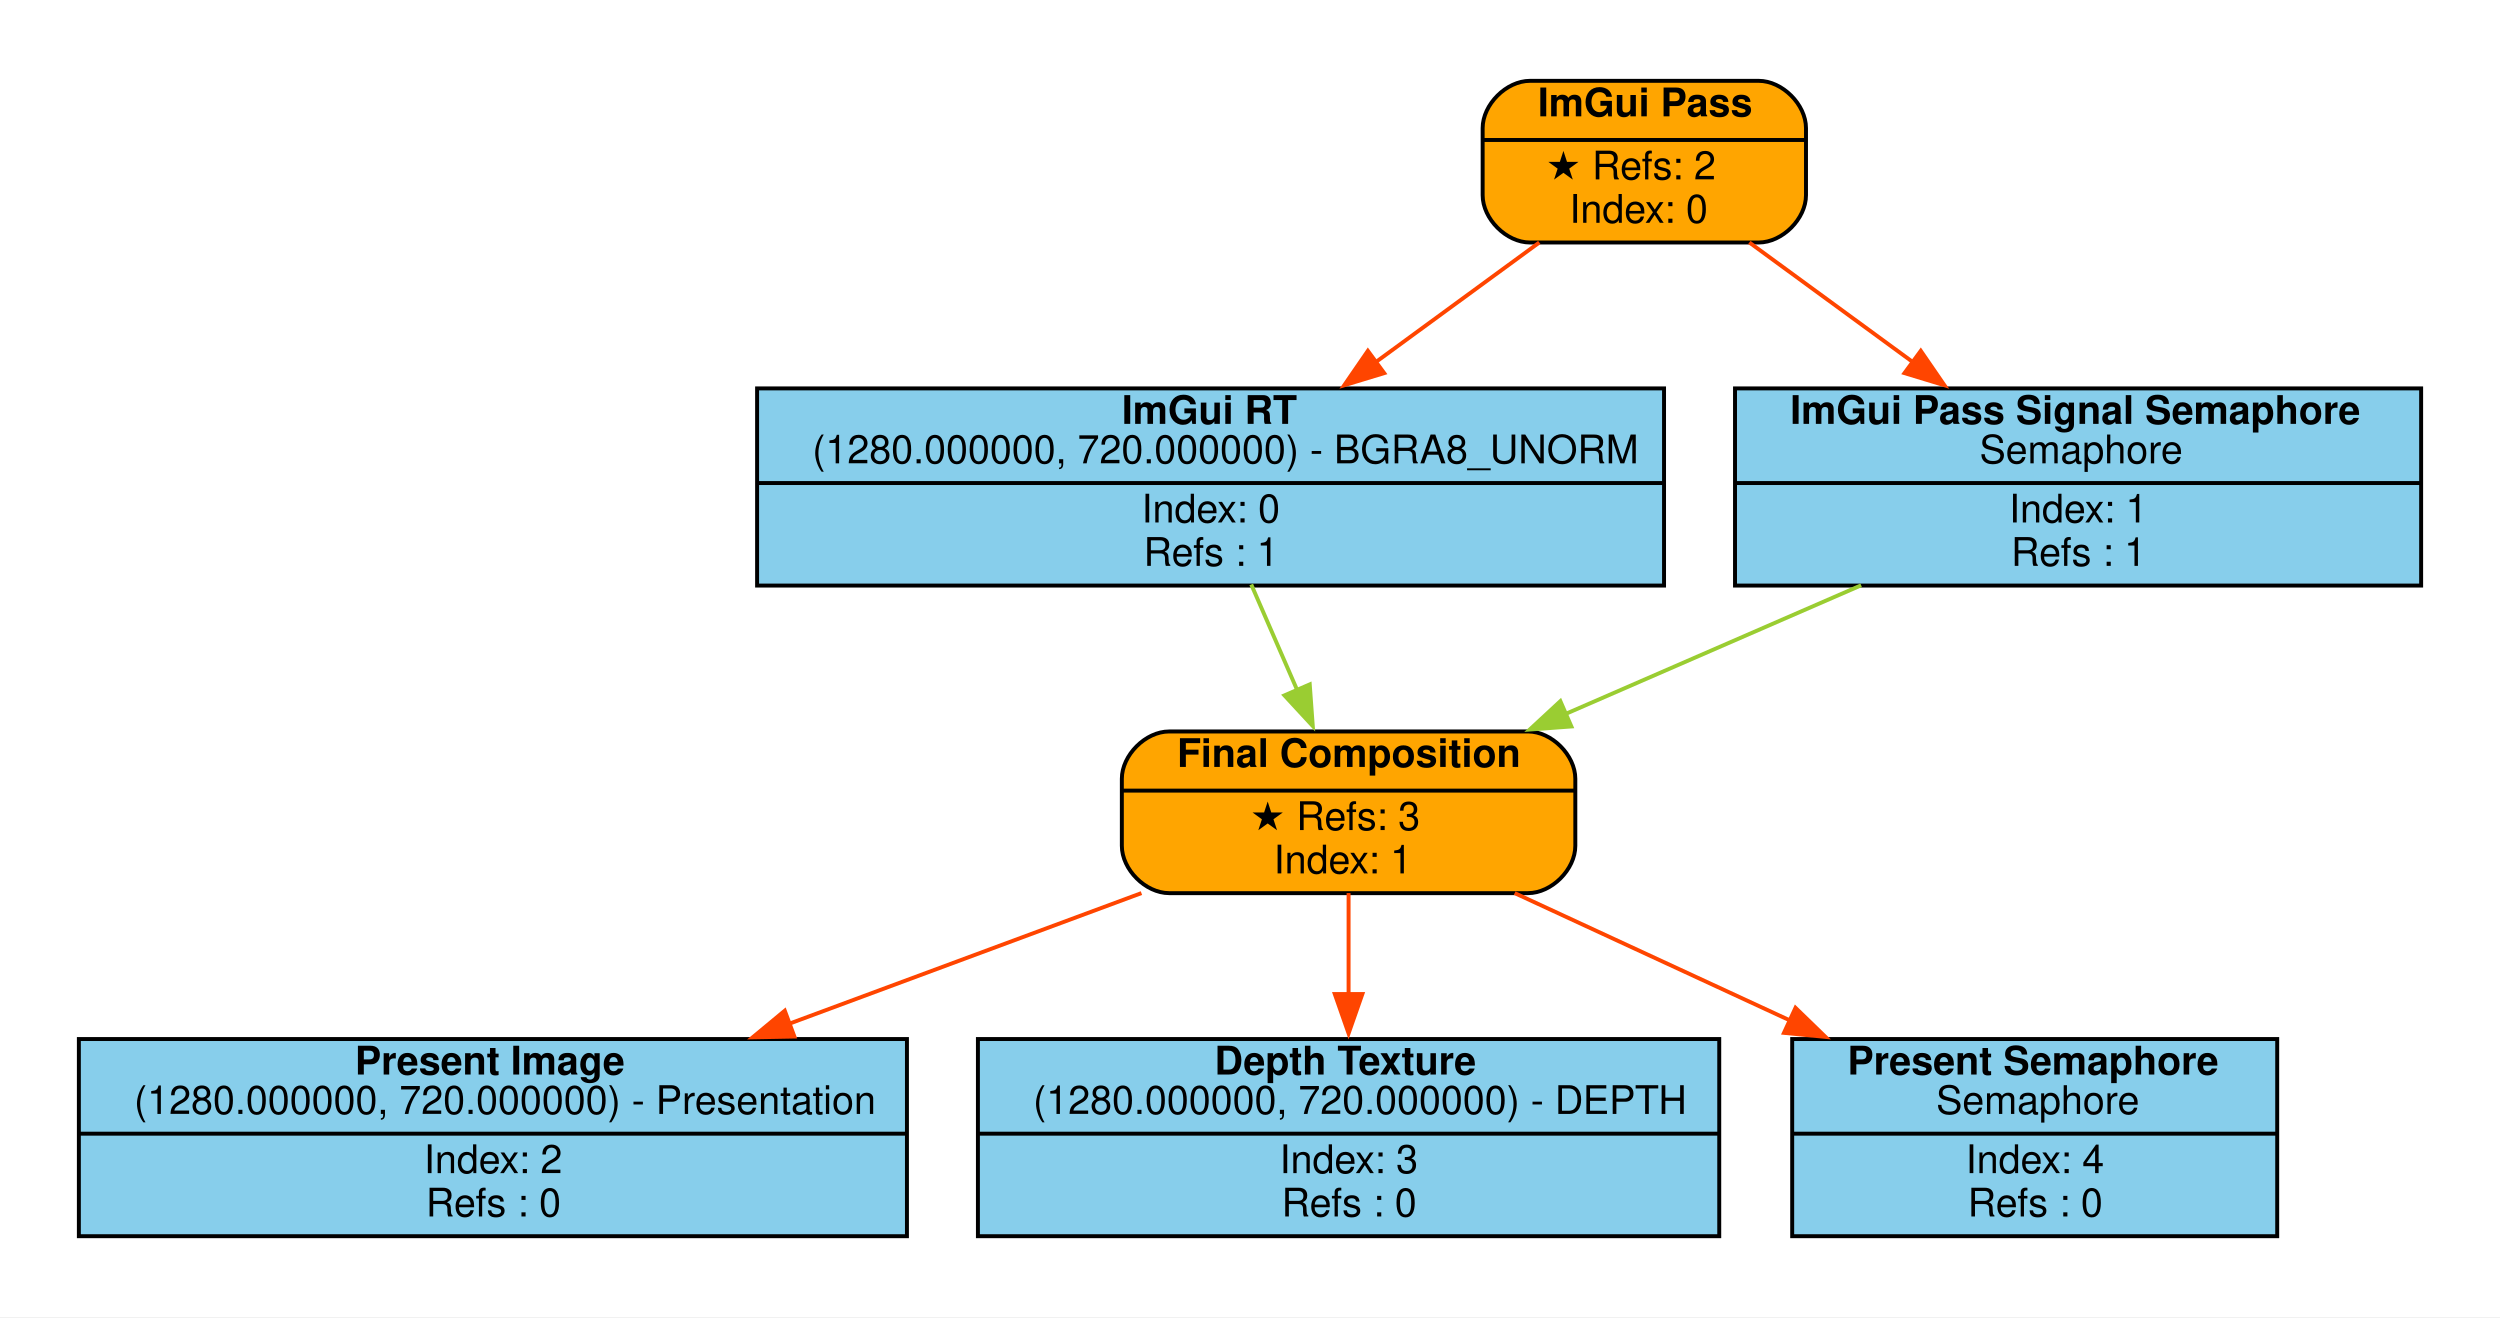
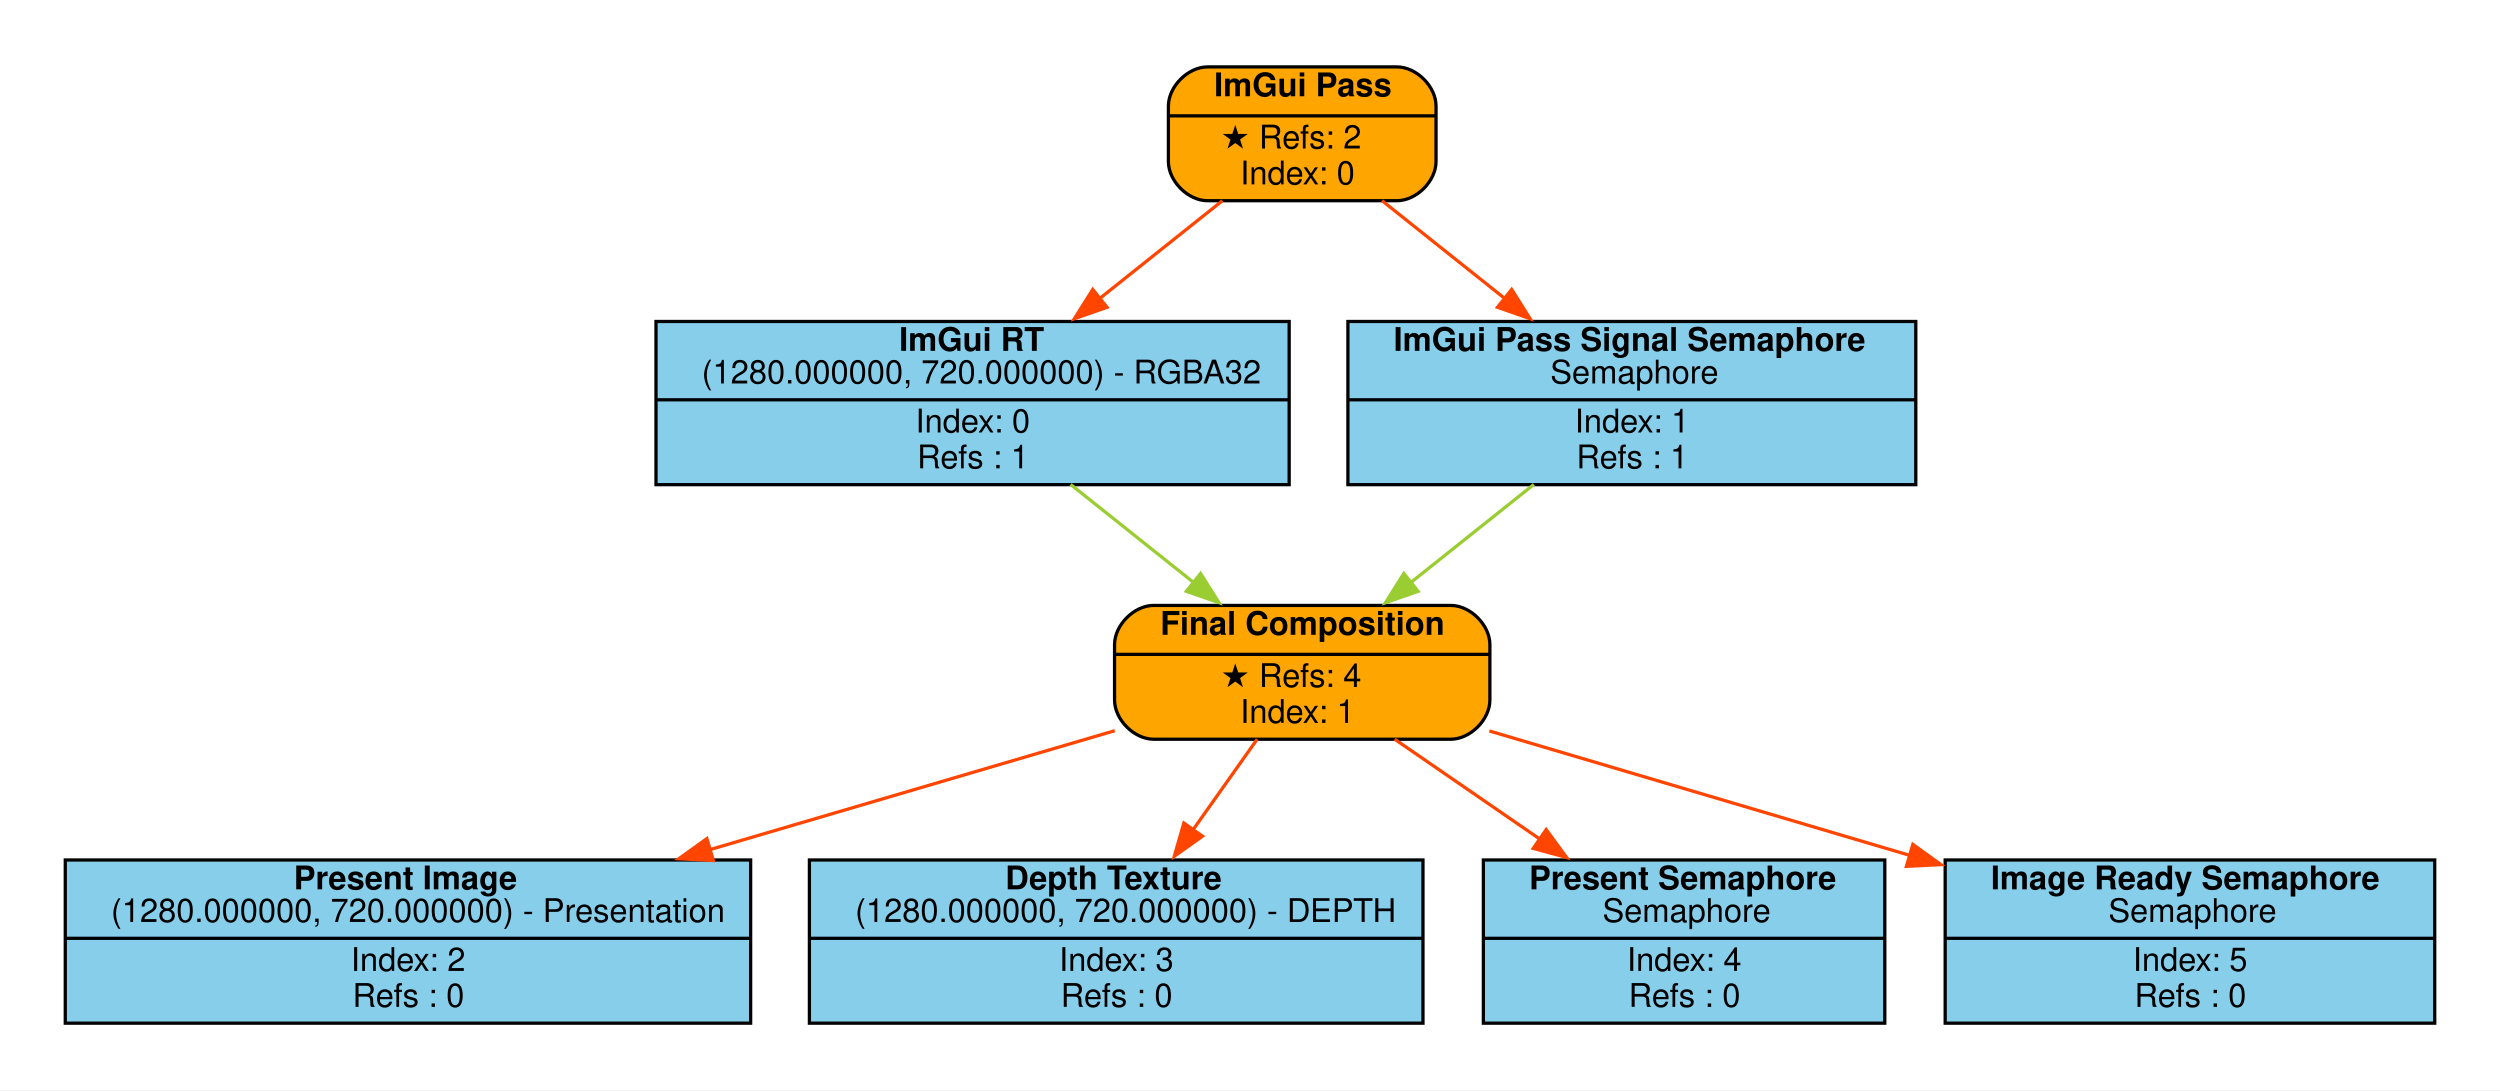
- <svg xmlns="http://www.w3.org/2000/svg" width="634pt" height="334pt" viewBox="0.00 0.00 634.00 334.00">
+ <svg xmlns="http://www.w3.org/2000/svg" width="766pt" height="334pt" viewBox="0.00 0.00 766.00 334.00">
  <g id="graph0" class="graph" transform="scale(1 1) rotate(0) translate(4 330)">
-     <polygon fill="white" stroke="none" points="-4,4 -4,-330 630,-330 630,4 -4,4" />
+     <polygon fill="white" stroke="none" points="-4,4 -4,-330 762,-330 762,4 -4,4" />
    <g id="clust9" class="cluster">
</g>
-     <g id="clust8" class="cluster">
+     <g id="clust10" class="cluster">
</g>
    <g id="node1" class="node">
-       <path fill="orange" stroke="black" d="M384,-268.5C384,-268.5 442,-268.5 442,-268.5 448,-268.5 454,-274.5 454,-280.5 454,-280.5 454,-297.5 454,-297.5 454,-303.5 448,-309.5 442,-309.5 442,-309.5 384,-309.5 384,-309.5 378,-309.5 372,-303.5 372,-297.5 372,-297.5 372,-280.5 372,-280.5 372,-274.5 378,-268.5 384,-268.5" />
-       <text text-anchor="start" x="386" y="-300.5" font-family="Helvetica,sans-Serif" font-weight="bold" font-size="10.00">ImGui Pass</text>
-       <polyline fill="none" stroke="black" points="372,-294.5 454,-294.5" />
-       <text text-anchor="start" x="388" y="-284.5" font-family="Helvetica,sans-Serif" font-size="10.00">★ Refs: 2</text>
-       <text text-anchor="start" x="394" y="-273.5" font-family="Helvetica,sans-Serif" font-size="10.00"> Index: 0</text>
+       <path fill="orange" stroke="black" d="M366,-268.5C366,-268.5 424,-268.5 424,-268.5 430,-268.5 436,-274.5 436,-280.5 436,-280.5 436,-297.5 436,-297.5 436,-303.5 430,-309.5 424,-309.5 424,-309.5 366,-309.5 366,-309.5 360,-309.5 354,-303.5 354,-297.5 354,-297.5 354,-280.5 354,-280.5 354,-274.5 360,-268.5 366,-268.5" />
+       <text text-anchor="start" x="368" y="-300.5" font-family="Helvetica,sans-Serif" font-weight="bold" font-size="10.00">ImGui Pass</text>
+       <polyline fill="none" stroke="black" points="354,-294.5 436,-294.5" />
+       <text text-anchor="start" x="370" y="-284.5" font-family="Helvetica,sans-Serif" font-size="10.00">★ Refs: 2</text>
+       <text text-anchor="start" x="376" y="-273.5" font-family="Helvetica,sans-Serif" font-size="10.00"> Index: 0</text>
    </g>
    <g id="node3" class="node">
-       <polygon fill="skyblue" stroke="black" points="188,-181.5 188,-231.5 418,-231.5 418,-181.5 188,-181.5" />
-       <text text-anchor="start" x="280.5" y="-222.5" font-family="Helvetica,sans-Serif" font-weight="bold" font-size="10.00">ImGui RT</text>
-       <text text-anchor="start" x="202" y="-212.5" font-family="Helvetica,sans-Serif" font-size="10.00">(1280.000000, 720.000000) - BGRA8_UNORM</text>
-       <polyline fill="none" stroke="black" points="188,-207.5 418,-207.5" />
-       <text text-anchor="start" x="285.5" y="-197.5" font-family="Helvetica,sans-Serif" font-size="10.00">Index: 0</text>
-       <text text-anchor="start" x="286" y="-186.5" font-family="Helvetica,sans-Serif" font-size="10.00">Refs : 1</text>
+       <polygon fill="skyblue" stroke="black" points="197,-181.5 197,-231.5 391,-231.5 391,-181.5 197,-181.5" />
+       <text text-anchor="start" x="271.5" y="-222.5" font-family="Helvetica,sans-Serif" font-weight="bold" font-size="10.00">ImGui RT</text>
+       <text text-anchor="start" x="211" y="-212.5" font-family="Helvetica,sans-Serif" font-size="10.00">(1280.000000, 720.000000) - RGBA32</text>
+       <polyline fill="none" stroke="black" points="197,-207.5 391,-207.5" />
+       <text text-anchor="start" x="276.5" y="-197.5" font-family="Helvetica,sans-Serif" font-size="10.00">Index: 0</text>
+       <text text-anchor="start" x="277" y="-186.5" font-family="Helvetica,sans-Serif" font-size="10.00">Refs : 1</text>
    </g>
    <g id="edge1" class="edge">
-       <path fill="none" stroke="orangered" d="M386.37,-268.51C373.85,-259.35 358.64,-248.22 344.64,-237.98" />
-       <polygon fill="orangered" stroke="orangered" points="347.03,-235.38 336.89,-232.3 342.89,-241.03 347.03,-235.38" />
+       <path fill="none" stroke="orangered" d="M370.55,-268.51C359.28,-259.53 345.62,-248.64 332.97,-238.56" />
+       <polygon fill="orangered" stroke="orangered" points="335.18,-235.85 325.18,-232.35 330.82,-241.32 335.18,-235.85" />
    </g>
    <g id="node4" class="node">
-       <polygon fill="skyblue" stroke="black" points="436,-181.5 436,-231.5 610,-231.5 610,-181.5 436,-181.5" />
-       <text text-anchor="start" x="450" y="-222.5" font-family="Helvetica,sans-Serif" font-weight="bold" font-size="10.00">ImGui Pass Signal Semaphore</text>
-       <text text-anchor="start" x="498" y="-212.5" font-family="Helvetica,sans-Serif" font-size="10.00">Semaphore</text>
-       <polyline fill="none" stroke="black" points="436,-207.5 610,-207.5" />
-       <text text-anchor="start" x="505.5" y="-197.5" font-family="Helvetica,sans-Serif" font-size="10.00">Index: 1</text>
-       <text text-anchor="start" x="506" y="-186.5" font-family="Helvetica,sans-Serif" font-size="10.00">Refs : 1</text>
+       <polygon fill="skyblue" stroke="black" points="409,-181.5 409,-231.5 583,-231.5 583,-181.5 409,-181.5" />
+       <text text-anchor="start" x="423" y="-222.5" font-family="Helvetica,sans-Serif" font-weight="bold" font-size="10.00">ImGui Pass Signal Semaphore</text>
+       <text text-anchor="start" x="471" y="-212.5" font-family="Helvetica,sans-Serif" font-size="10.00">Semaphore</text>
+       <polyline fill="none" stroke="black" points="409,-207.5 583,-207.5" />
+       <text text-anchor="start" x="478.5" y="-197.5" font-family="Helvetica,sans-Serif" font-size="10.00">Index: 1</text>
+       <text text-anchor="start" x="479" y="-186.5" font-family="Helvetica,sans-Serif" font-size="10.00">Refs : 1</text>
    </g>
    <g id="edge2" class="edge">
-       <path fill="none" stroke="orangered" d="M439.63,-268.51C452.15,-259.35 467.36,-248.22 481.36,-237.98" />
-       <polygon fill="orangered" stroke="orangered" points="483.11,-241.03 489.11,-232.3 478.97,-235.38 483.11,-241.03" />
+       <path fill="none" stroke="orangered" d="M419.45,-268.51C430.72,-259.53 444.38,-248.64 457.03,-238.56" />
+       <polygon fill="orangered" stroke="orangered" points="459.18,-241.32 464.82,-232.35 454.82,-235.85 459.18,-241.32" />
    </g>
    <g id="node2" class="node">
-       <path fill="orange" stroke="black" d="M292.5,-103.5C292.5,-103.5 383.5,-103.5 383.5,-103.5 389.5,-103.5 395.5,-109.5 395.5,-115.5 395.5,-115.5 395.5,-132.5 395.5,-132.5 395.5,-138.5 389.5,-144.5 383.5,-144.5 383.5,-144.5 292.5,-144.5 292.5,-144.5 286.5,-144.5 280.5,-138.5 280.5,-132.5 280.5,-132.5 280.5,-115.5 280.5,-115.5 280.5,-109.5 286.5,-103.5 292.5,-103.5" />
-       <text text-anchor="start" x="294.5" y="-135.5" font-family="Helvetica,sans-Serif" font-weight="bold" font-size="10.00">Final Composition</text>
-       <polyline fill="none" stroke="black" points="280.5,-129.5 395.5,-129.5" />
-       <text text-anchor="start" x="313" y="-119.5" font-family="Helvetica,sans-Serif" font-size="10.00">★ Refs: 3</text>
-       <text text-anchor="start" x="319" y="-108.5" font-family="Helvetica,sans-Serif" font-size="10.00"> Index: 1</text>
+       <path fill="orange" stroke="black" d="M349.5,-103.5C349.5,-103.5 440.5,-103.5 440.5,-103.5 446.5,-103.5 452.5,-109.5 452.5,-115.5 452.5,-115.5 452.5,-132.5 452.5,-132.5 452.5,-138.5 446.5,-144.5 440.5,-144.5 440.5,-144.5 349.5,-144.5 349.5,-144.5 343.5,-144.5 337.5,-138.5 337.5,-132.5 337.5,-132.5 337.5,-115.5 337.5,-115.5 337.5,-109.5 343.5,-103.5 349.5,-103.5" />
+       <text text-anchor="start" x="351.5" y="-135.5" font-family="Helvetica,sans-Serif" font-weight="bold" font-size="10.00">Final Composition</text>
+       <polyline fill="none" stroke="black" points="337.5,-129.5 452.5,-129.5" />
+       <text text-anchor="start" x="370" y="-119.5" font-family="Helvetica,sans-Serif" font-size="10.00">★ Refs: 4</text>
+       <text text-anchor="start" x="376" y="-108.5" font-family="Helvetica,sans-Serif" font-size="10.00"> Index: 1</text>
    </g>
    <g id="node5" class="node">
      <polygon fill="skyblue" stroke="black" points="16,-16.5 16,-66.5 226,-66.5 226,-16.5 16,-16.5" />
      <text text-anchor="start" x="86" y="-57.5" font-family="Helvetica,sans-Serif" font-weight="bold" font-size="10.00">Present Image</text>
      <text text-anchor="start" x="30" y="-47.5" font-family="Helvetica,sans-Serif" font-size="10.00">(1280.000000, 720.000000) - Presentation</text>
      <polyline fill="none" stroke="black" points="16,-42.5 226,-42.5" />
      <text text-anchor="start" x="103.5" y="-32.5" font-family="Helvetica,sans-Serif" font-size="10.00">Index: 2</text>
      <text text-anchor="start" x="104" y="-21.5" font-family="Helvetica,sans-Serif" font-size="10.00">Refs : 0</text>
    </g>
    <g id="edge3" class="edge">
-       <path fill="none" stroke="orangered" d="M285.47,-103.51C258.66,-93.57 225.57,-81.29 196.11,-70.37" />
-       <polygon fill="orangered" stroke="orangered" points="197.46,-67.13 186.87,-66.93 195.02,-73.69 197.46,-67.13" />
+       <path fill="none" stroke="orangered" d="M337.56,-106.12C301.62,-95.57 254.5,-81.72 213.39,-69.64" />
+       <polygon fill="orangered" stroke="orangered" points="214.56,-66.34 203.98,-66.88 212.59,-73.06 214.56,-66.34" />
    </g>
    <g id="node6" class="node">
      <polygon fill="skyblue" stroke="black" points="244,-16.5 244,-66.5 432,-66.5 432,-16.5 244,-16.5" />
      <text text-anchor="start" x="304" y="-57.5" font-family="Helvetica,sans-Serif" font-weight="bold" font-size="10.00">Depth Texture</text>
      <text text-anchor="start" x="258" y="-47.5" font-family="Helvetica,sans-Serif" font-size="10.00">(1280.000000, 720.000000) - DEPTH</text>
      <polyline fill="none" stroke="black" points="244,-42.5 432,-42.5" />
      <text text-anchor="start" x="320.5" y="-32.5" font-family="Helvetica,sans-Serif" font-size="10.00">Index: 3</text>
      <text text-anchor="start" x="321" y="-21.5" font-family="Helvetica,sans-Serif" font-size="10.00">Refs : 0</text>
    </g>
    <g id="edge4" class="edge">
-       <path fill="none" stroke="orangered" d="M338,-103.51C338,-95.75 338,-86.56 338,-77.71" />
-       <polygon fill="orangered" stroke="orangered" points="341.5,-77.92 338,-67.92 334.5,-77.92 341.5,-77.92" />
+       <path fill="none" stroke="orangered" d="M381.2,-103.51C375.27,-95.14 368.17,-85.11 361.46,-75.63" />
+       <polygon fill="orangered" stroke="orangered" points="364.44,-73.78 355.8,-67.64 358.73,-77.83 364.44,-73.78" />
    </g>
    <g id="node7" class="node">
      <polygon fill="skyblue" stroke="black" points="450.5,-16.5 450.5,-66.5 573.5,-66.5 573.5,-16.5 450.5,-16.5" />
      <text text-anchor="start" x="464.5" y="-57.5" font-family="Helvetica,sans-Serif" font-weight="bold" font-size="10.00">Present Semaphore</text>
      <text text-anchor="start" x="487" y="-47.5" font-family="Helvetica,sans-Serif" font-size="10.00">Semaphore</text>
      <polyline fill="none" stroke="black" points="450.5,-42.5 573.5,-42.5" />
      <text text-anchor="start" x="494.5" y="-32.5" font-family="Helvetica,sans-Serif" font-size="10.00">Index: 4</text>
      <text text-anchor="start" x="495" y="-21.5" font-family="Helvetica,sans-Serif" font-size="10.00">Refs : 0</text>
    </g>
    <g id="edge5" class="edge">
-       <path fill="none" stroke="orangered" d="M380.12,-103.51C401.05,-93.83 426.76,-81.94 449.9,-71.23" />
-       <polygon fill="orangered" stroke="orangered" points="451.34,-74.42 458.95,-67.04 448.41,-68.07 451.34,-74.42" />
+       <path fill="none" stroke="orangered" d="M423.32,-103.51C436.76,-94.27 453.13,-83 468.13,-72.68" />
+       <polygon fill="orangered" stroke="orangered" points="469.75,-75.82 476.01,-67.27 465.78,-70.05 469.75,-75.82" />
+     </g>
+     <g id="node8" class="node">
+       <polygon fill="skyblue" stroke="black" points="592,-16.5 592,-66.5 742,-66.5 742,-16.5 592,-16.5" />
+       <text text-anchor="start" x="606" y="-57.5" font-family="Helvetica,sans-Serif" font-weight="bold" font-size="10.00">Image Ready Semaphore</text>
+       <text text-anchor="start" x="642" y="-47.5" font-family="Helvetica,sans-Serif" font-size="10.00">Semaphore</text>
+       <polyline fill="none" stroke="black" points="592,-42.5 742,-42.5" />
+       <text text-anchor="start" x="649.5" y="-32.5" font-family="Helvetica,sans-Serif" font-size="10.00">Index: 5</text>
+       <text text-anchor="start" x="650" y="-21.5" font-family="Helvetica,sans-Serif" font-size="10.00">Refs : 0</text>
    </g>
    <g id="edge6" class="edge">
-       <path fill="none" stroke="#9acd32" d="M313.31,-181.78C316.98,-173.34 321.16,-163.73 325.03,-154.84" />
-       <polygon fill="#9acd32" stroke="#9acd32" points="328.15,-156.44 328.92,-145.87 321.73,-153.65 328.15,-156.44" />
+       <path fill="none" stroke="orangered" d="M452.35,-106.03C489.77,-94.95 539.3,-80.29 581.35,-67.85" />
+       <polygon fill="orangered" stroke="orangered" points="582.1,-71.28 590.7,-65.08 580.12,-64.56 582.1,-71.28" />
    </g>
    <g id="edge7" class="edge">
-       <path fill="none" stroke="#9acd32" d="M467.99,-181.57C444.24,-171.23 416.52,-159.17 392.79,-148.84" />
-       <polygon fill="#9acd32" stroke="#9acd32" points="394.5,-145.77 383.94,-144.99 391.71,-152.19 394.5,-145.77" />
+       <path fill="none" stroke="#9acd32" d="M324.03,-181.57C335.89,-172.11 349.57,-161.21 361.73,-151.52" />
+       <polygon fill="#9acd32" stroke="#9acd32" points="363.86,-154.3 369.5,-145.33 359.49,-148.82 363.86,-154.3" />
+     </g>
+     <g id="edge8" class="edge">
+       <path fill="none" stroke="#9acd32" d="M465.97,-181.57C454.11,-172.11 440.43,-161.21 428.27,-151.52" />
+       <polygon fill="#9acd32" stroke="#9acd32" points="430.51,-148.82 420.5,-145.33 426.14,-154.3 430.51,-148.82" />
    </g>
  </g>
</svg>
